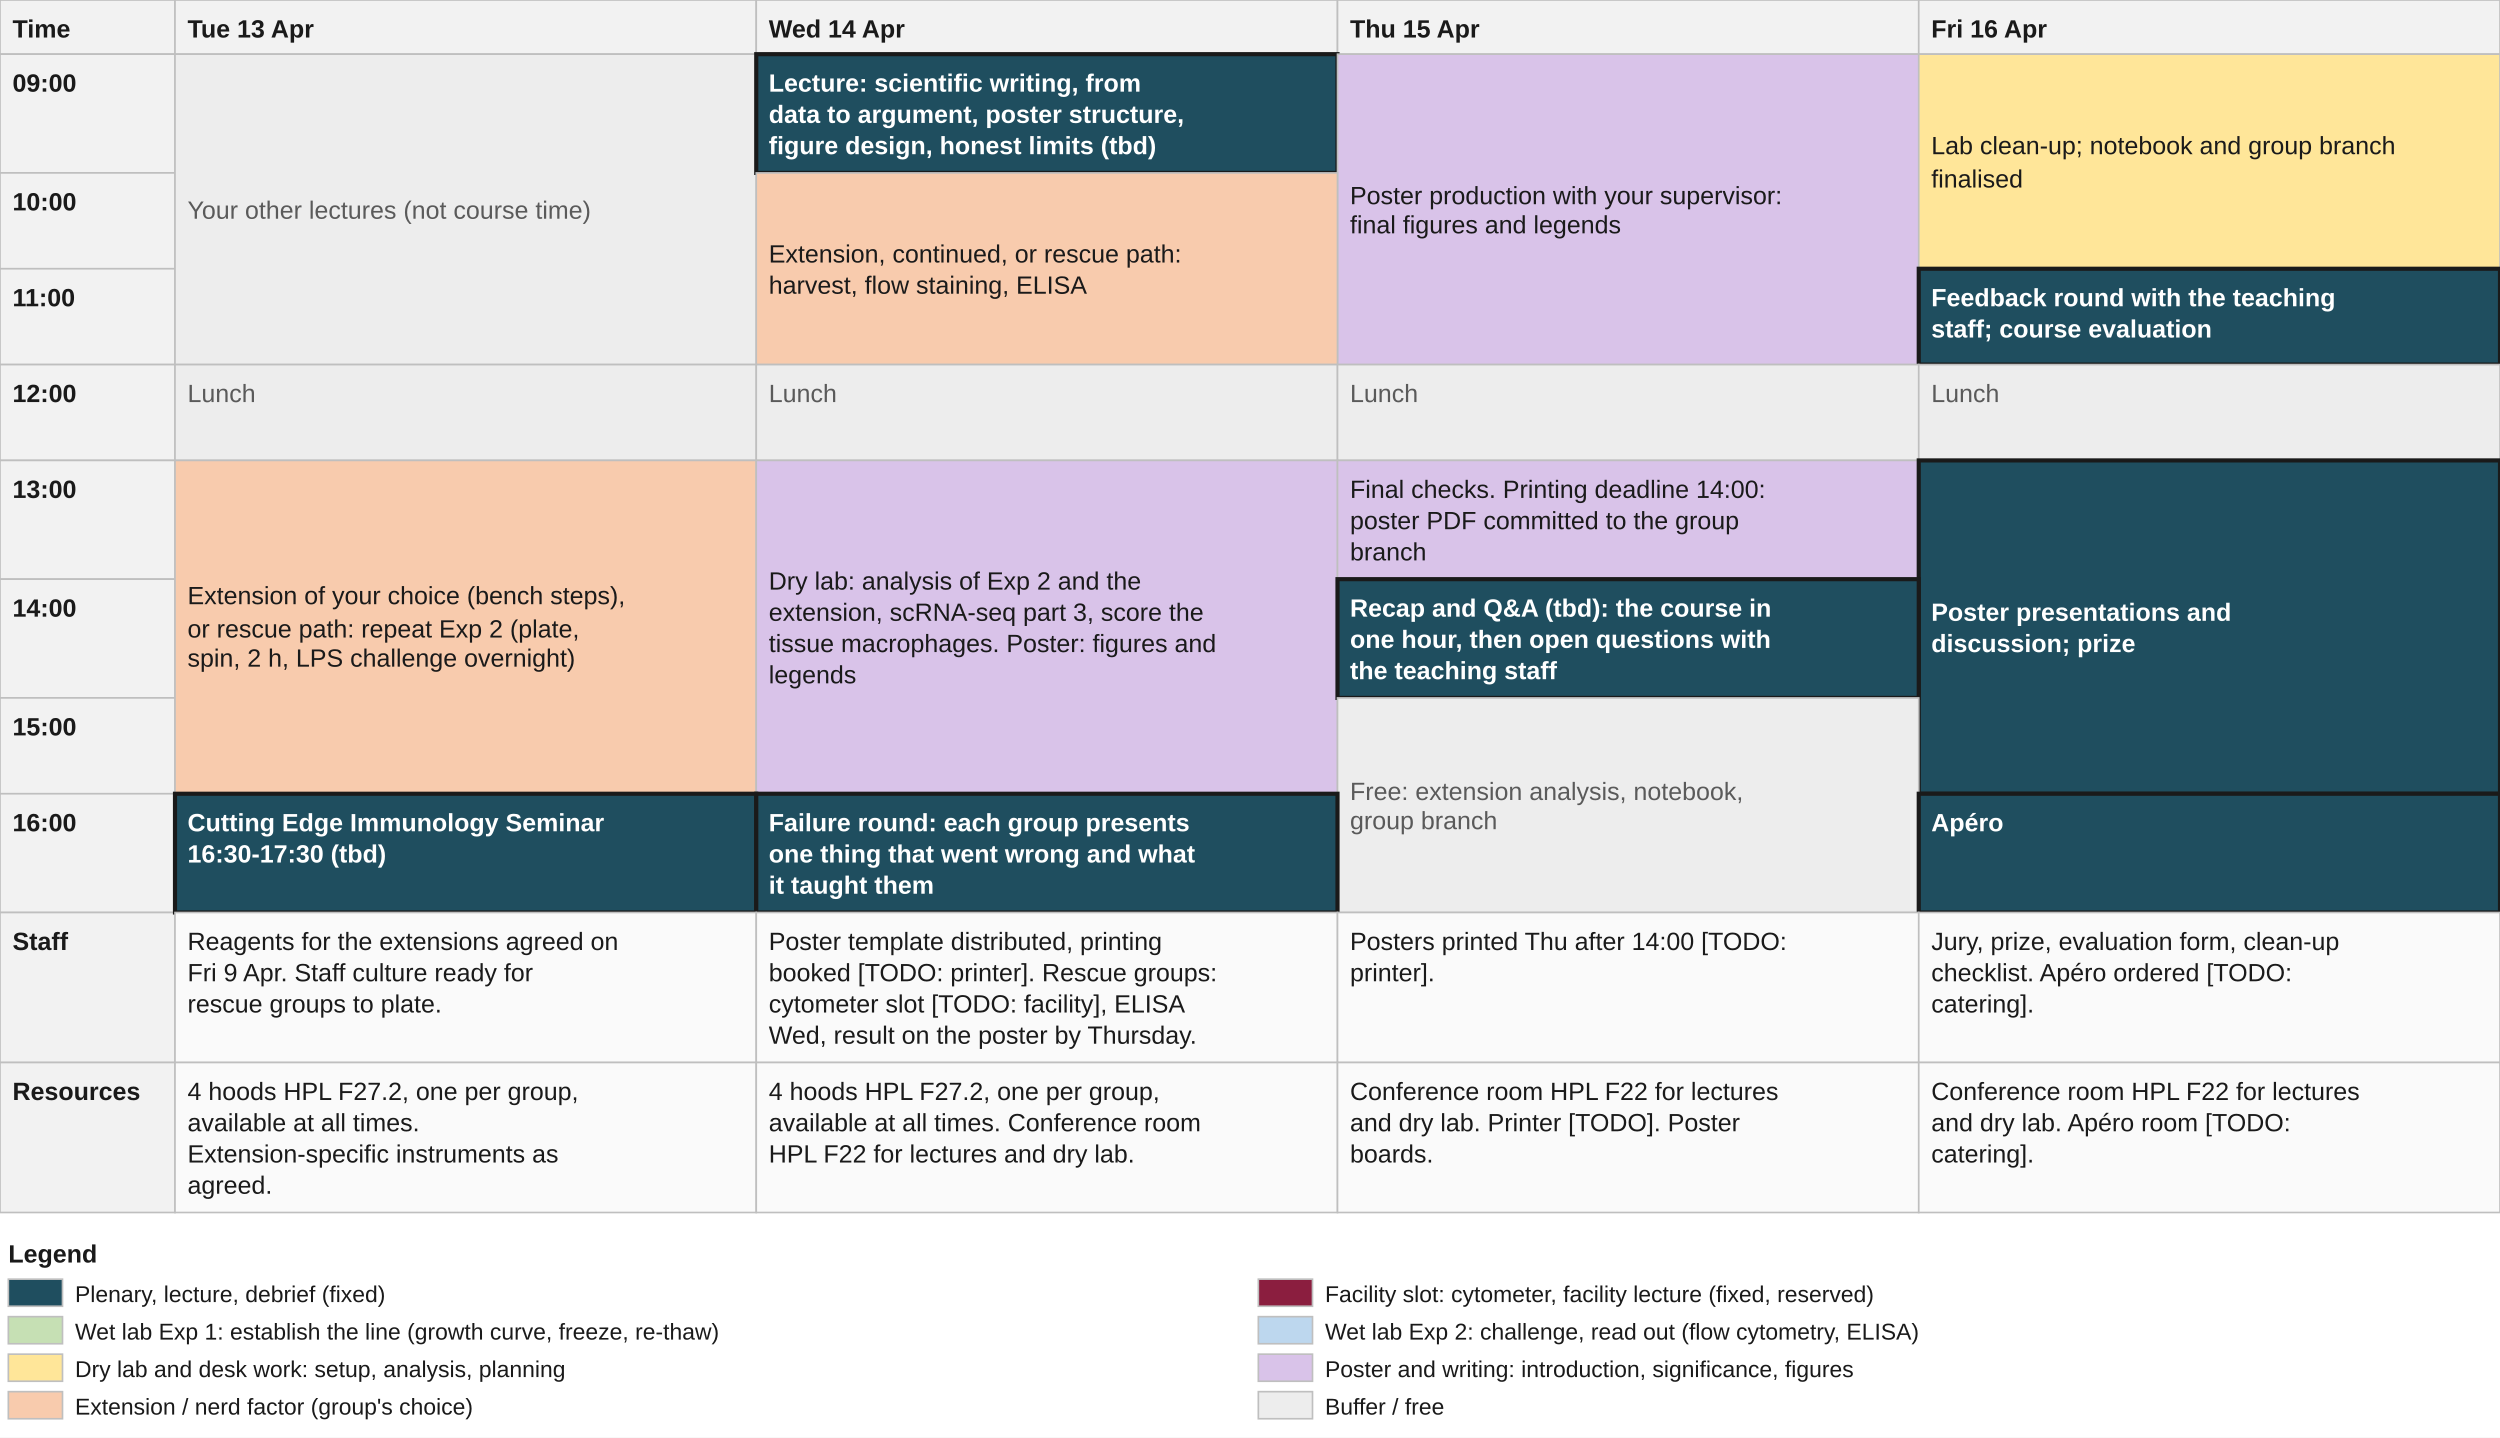
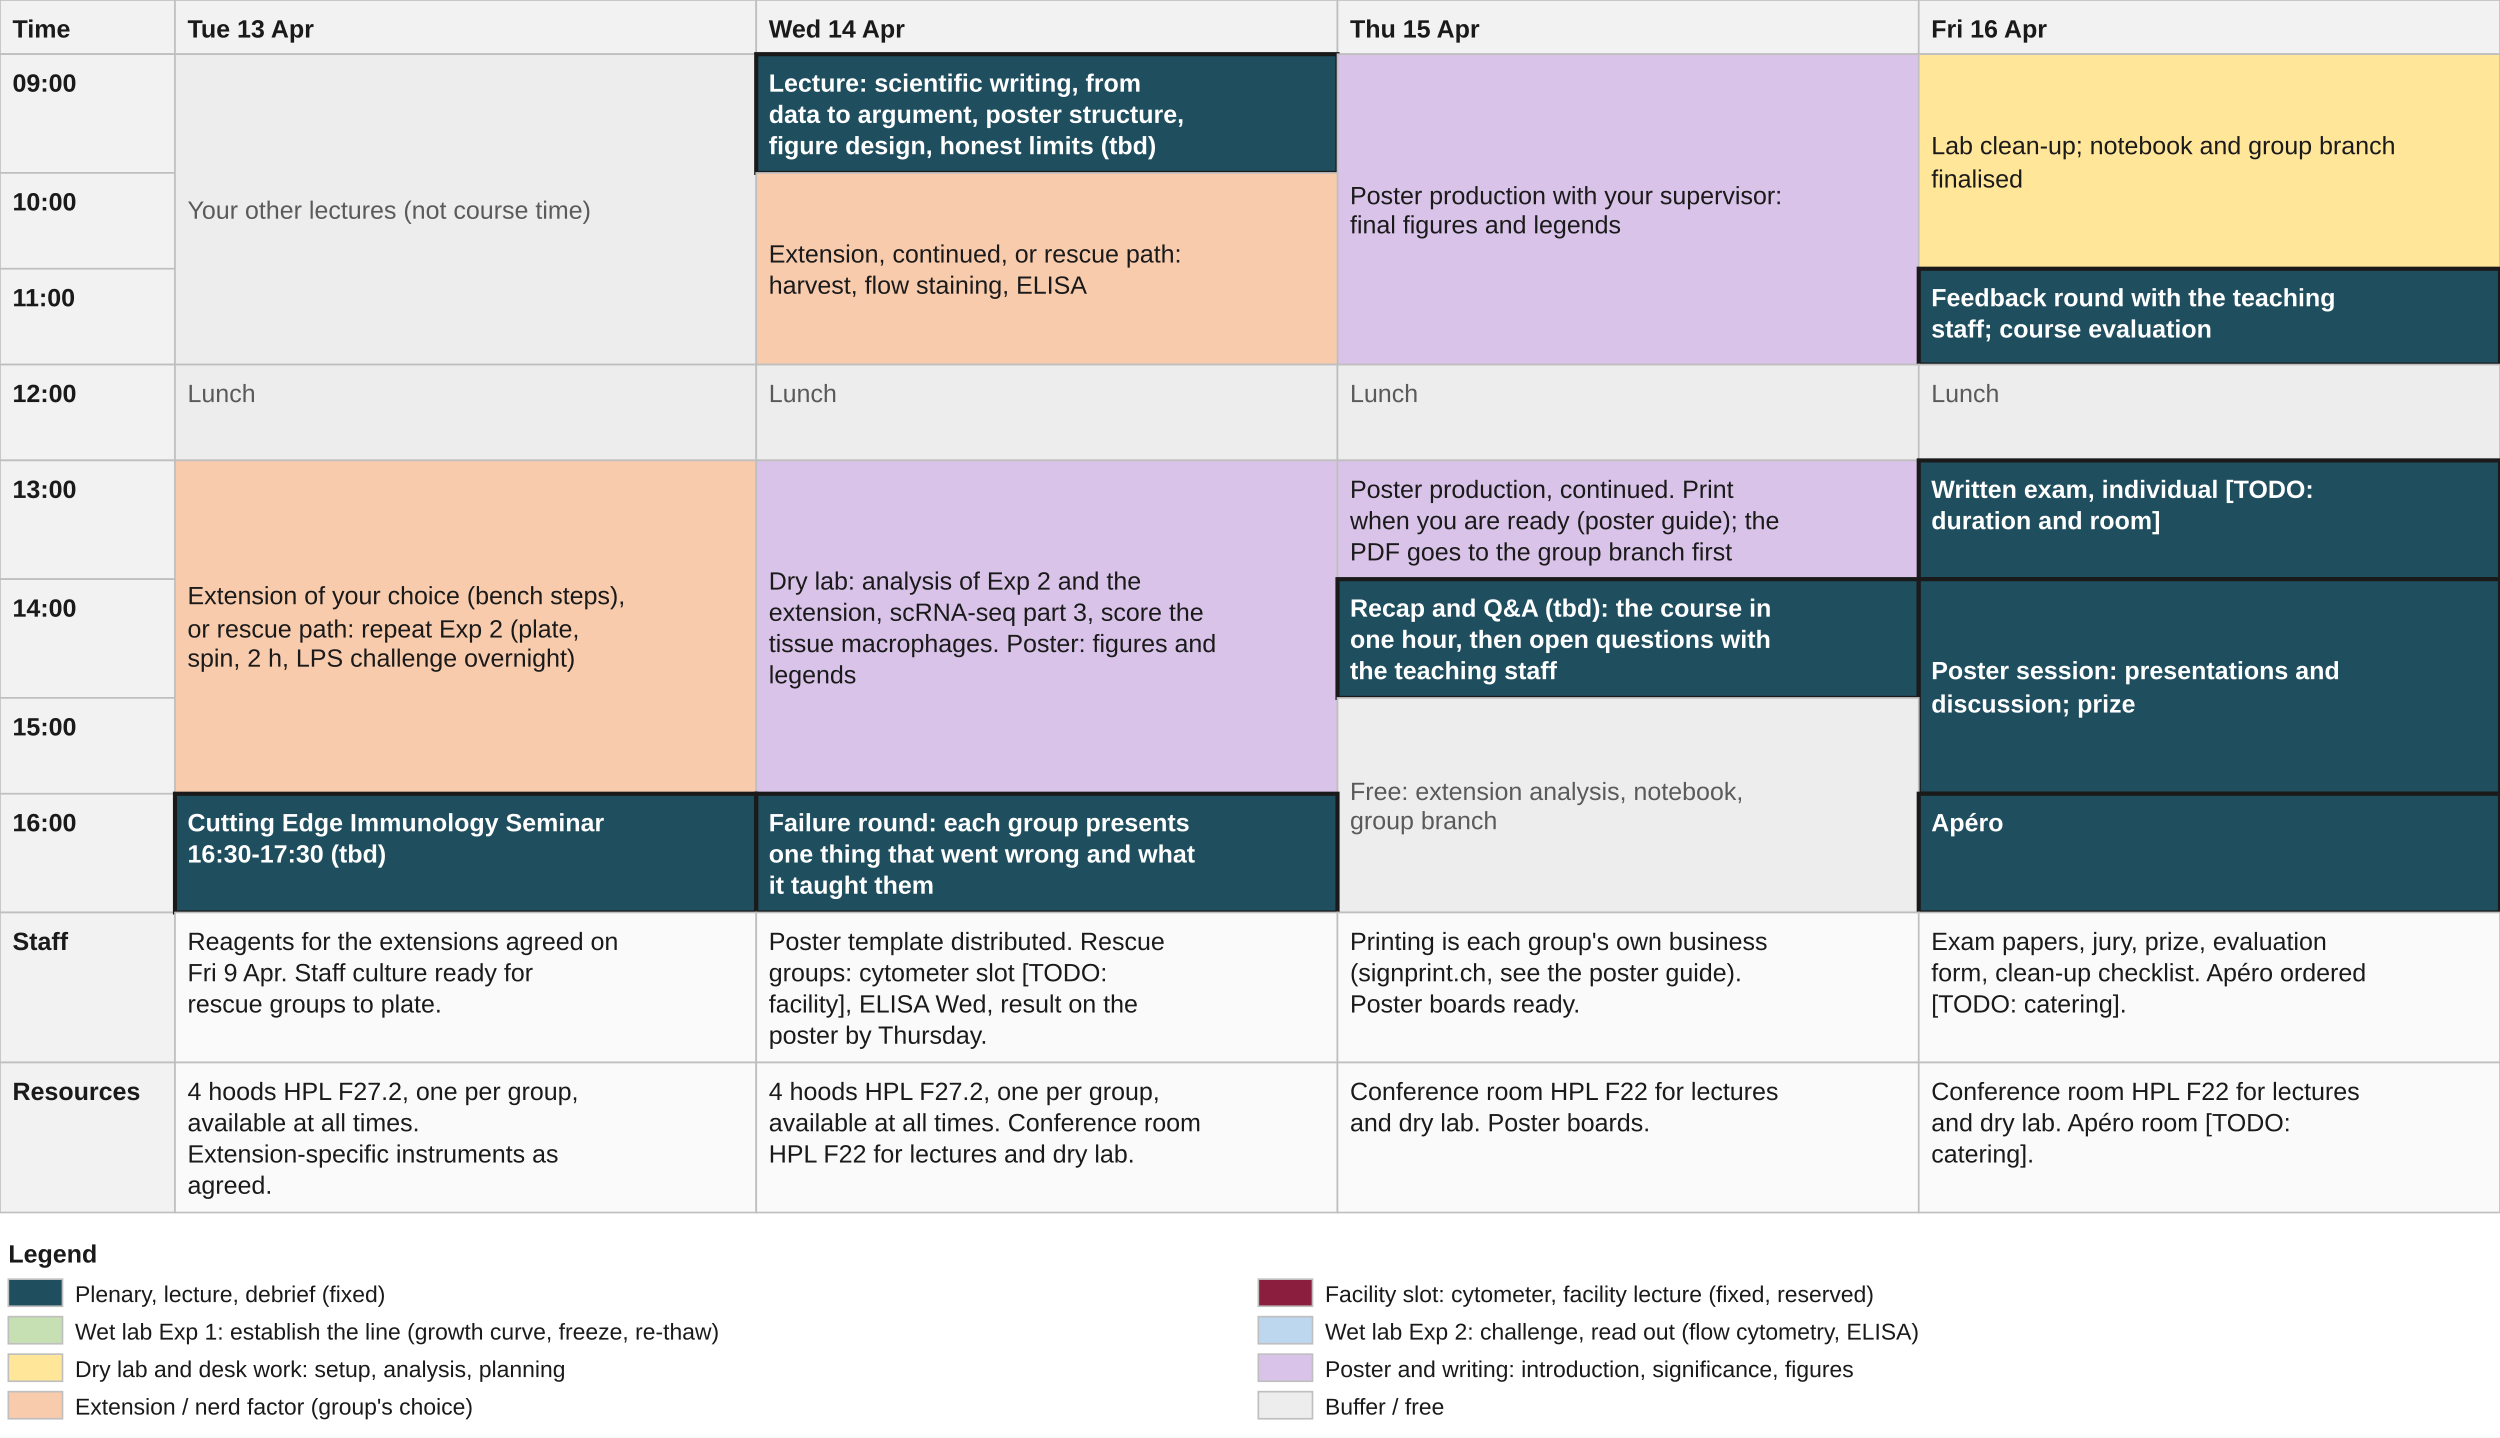
<svg xmlns="http://www.w3.org/2000/svg" viewBox="0 0 1200 690" width="1200" height="690" font-family="Arial, Helvetica, sans-serif">
  <rect x="0" y="0" width="1200" height="690" fill="#ffffff" />
  <rect x="0" y="0" width="84" height="26" fill="#F2F2F2" stroke="#BFBFBF" stroke-width="0.8" />
  <text x="6" y="18" font-size="12" fill="#1A1A1A" font-weight="bold">Time</text>
  <rect x="84.0" y="0" width="279.0" height="26" fill="#F2F2F2" stroke="#BFBFBF" stroke-width="0.8" />
  <text x="90" y="18" font-size="12" fill="#1A1A1A" font-weight="bold">Tue 13 Apr</text>
  <rect x="363.0" y="0" width="279.0" height="26" fill="#F2F2F2" stroke="#BFBFBF" stroke-width="0.8" />
  <text x="369" y="18" font-size="12" fill="#1A1A1A" font-weight="bold">Wed 14 Apr</text>
  <rect x="642.0" y="0" width="279.0" height="26" fill="#F2F2F2" stroke="#BFBFBF" stroke-width="0.8" />
  <text x="648" y="18" font-size="12" fill="#1A1A1A" font-weight="bold">Thu 15 Apr</text>
  <rect x="921.0" y="0" width="279.0" height="26" fill="#F2F2F2" stroke="#BFBFBF" stroke-width="0.8" />
  <text x="927" y="18" font-size="12" fill="#1A1A1A" font-weight="bold">Fri 16 Apr</text>
  <rect x="0" y="26" width="84" height="57" fill="#F2F2F2" stroke="#BFBFBF" stroke-width="0.8" />
  <text x="6" y="44" font-size="12" fill="#1A1A1A" font-weight="bold">09:00</text>
  <rect x="0" y="83" width="84" height="46" fill="#F2F2F2" stroke="#BFBFBF" stroke-width="0.8" />
  <text x="6" y="101" font-size="12" fill="#1A1A1A" font-weight="bold">10:00</text>
  <rect x="0" y="129" width="84" height="46" fill="#F2F2F2" stroke="#BFBFBF" stroke-width="0.8" />
  <text x="6" y="147" font-size="12" fill="#1A1A1A" font-weight="bold">11:00</text>
  <rect x="0" y="175" width="84" height="46" fill="#F2F2F2" stroke="#BFBFBF" stroke-width="0.8" />
  <text x="6" y="193" font-size="12" fill="#1A1A1A" font-weight="bold">12:00</text>
  <rect x="0" y="221" width="84" height="57" fill="#F2F2F2" stroke="#BFBFBF" stroke-width="0.8" />
  <text x="6" y="239" font-size="12" fill="#1A1A1A" font-weight="bold">13:00</text>
  <rect x="0" y="278" width="84" height="57" fill="#F2F2F2" stroke="#BFBFBF" stroke-width="0.8" />
  <text x="6" y="296" font-size="12" fill="#1A1A1A" font-weight="bold">14:00</text>
  <rect x="0" y="335" width="84" height="46" fill="#F2F2F2" stroke="#BFBFBF" stroke-width="0.8" />
  <text x="6" y="353" font-size="12" fill="#1A1A1A" font-weight="bold">15:00</text>
  <rect x="0" y="381" width="84" height="57" fill="#F2F2F2" stroke="#BFBFBF" stroke-width="0.8" />
  <text x="6" y="399" font-size="12" fill="#1A1A1A" font-weight="bold">16:00</text>
  <rect x="0" y="438" width="84" height="72" fill="#F2F2F2" stroke="#BFBFBF" stroke-width="0.8" />
  <text x="6" y="456" font-size="12" fill="#1A1A1A" font-weight="bold">Staff</text>
  <rect x="0" y="510" width="84" height="72" fill="#F2F2F2" stroke="#BFBFBF" stroke-width="0.8" />
  <text x="6" y="528" font-size="12" fill="#1A1A1A" font-weight="bold">Resources</text>
  <rect x="84.0" y="26" width="279.0" height="149" fill="#EDEDED" stroke="#BFBFBF" stroke-width="0.8" />
  <text x="90" y="105" font-size="12" fill="#5A5A5A">Your other lectures (not course time)</text>
  <rect x="363.0" y="26" width="279.0" height="57" fill="#1F4E5F" stroke="#1A1A1A" stroke-width="2" />
  <text x="369" y="44" font-size="12" fill="#FFFFFF" font-weight="bold">Lecture: scientific writing, from</text>
  <text x="369" y="59" font-size="12" fill="#FFFFFF" font-weight="bold">data to argument, poster structure,</text>
  <text x="369" y="74" font-size="12" fill="#FFFFFF" font-weight="bold">figure design, honest limits (tbd)</text>
  <rect x="642.0" y="26" width="279.0" height="149" fill="#D9C3E9" stroke="#BFBFBF" stroke-width="0.8" />
  <text x="648" y="98" font-size="12" fill="#1A1A1A">Poster production with your supervisor:</text>
  <text x="648" y="112" font-size="12" fill="#1A1A1A">final figures and legends</text>
  <rect x="921.0" y="26" width="279.0" height="103" fill="#FFE699" stroke="#BFBFBF" stroke-width="0.8" />
  <text x="927" y="74" font-size="12" fill="#1A1A1A">Lab clean-up; notebook and group branch</text>
  <text x="927" y="90" font-size="12" fill="#1A1A1A">finalised</text>
  <rect x="363.0" y="83" width="279.0" height="92" fill="#F8CBAD" stroke="#BFBFBF" stroke-width="0.8" />
  <text x="369" y="126" font-size="12" fill="#1A1A1A">Extension, continued, or rescue path:</text>
  <text x="369" y="141" font-size="12" fill="#1A1A1A">harvest, flow staining, ELISA</text>
  <rect x="921.0" y="129" width="279.0" height="46" fill="#1F4E5F" stroke="#1A1A1A" stroke-width="2" />
  <text x="927" y="147" font-size="12" fill="#FFFFFF" font-weight="bold">Feedback round with the teaching</text>
  <text x="927" y="162" font-size="12" fill="#FFFFFF" font-weight="bold">staff; course evaluation</text>
  <rect x="84.0" y="175" width="279.0" height="46" fill="#EDEDED" stroke="#BFBFBF" stroke-width="0.8" />
  <text x="90" y="193" font-size="12" fill="#5A5A5A">Lunch</text>
  <rect x="363.0" y="175" width="279.0" height="46" fill="#EDEDED" stroke="#BFBFBF" stroke-width="0.8" />
  <text x="369" y="193" font-size="12" fill="#5A5A5A">Lunch</text>
  <rect x="642.0" y="175" width="279.0" height="46" fill="#EDEDED" stroke="#BFBFBF" stroke-width="0.8" />
  <text x="648" y="193" font-size="12" fill="#5A5A5A">Lunch</text>
  <rect x="921.0" y="175" width="279.0" height="46" fill="#EDEDED" stroke="#BFBFBF" stroke-width="0.8" />
  <text x="927" y="193" font-size="12" fill="#5A5A5A">Lunch</text>
  <rect x="84.0" y="221" width="279.0" height="160" fill="#F8CBAD" stroke="#BFBFBF" stroke-width="0.8" />
  <text x="90" y="290" font-size="12" fill="#1A1A1A">Extension of your choice (bench steps),</text>
  <text x="90" y="306" font-size="12" fill="#1A1A1A">or rescue path: repeat Exp 2 (plate,</text>
  <text x="90" y="320" font-size="12" fill="#1A1A1A">spin, 2 h, LPS challenge overnight)</text>
  <rect x="363.0" y="221" width="279.0" height="160" fill="#D9C3E9" stroke="#BFBFBF" stroke-width="0.8" />
  <text x="369" y="283" font-size="12" fill="#1A1A1A">Dry lab: analysis of Exp 2 and the</text>
  <text x="369" y="298" font-size="12" fill="#1A1A1A">extension, scRNA-seq part 3, score the</text>
  <text x="369" y="313" font-size="12" fill="#1A1A1A">tissue macrophages. Poster: figures and</text>
  <text x="369" y="328" font-size="12" fill="#1A1A1A">legends</text>
  <rect x="642.0" y="221" width="279.0" height="57" fill="#D9C3E9" stroke="#BFBFBF" stroke-width="0.8" />
-   <text x="648" y="239" font-size="12" fill="#1A1A1A">Final checks. Printing deadline 14:00:</text>
-   <text x="648" y="254" font-size="12" fill="#1A1A1A">poster PDF committed to the group</text>
-   <text x="648" y="269" font-size="12" fill="#1A1A1A">branch</text>
-   <rect x="921.0" y="221" width="279.0" height="160" fill="#1F4E5F" stroke="#1A1A1A" stroke-width="2" />
-   <text x="927" y="298" font-size="12" fill="#FFFFFF" font-weight="bold">Poster presentations and</text>
-   <text x="927" y="313" font-size="12" fill="#FFFFFF" font-weight="bold">discussion; prize</text>
+   <text x="648" y="239" font-size="12" fill="#1A1A1A">Poster production, continued. Print</text>
+   <text x="648" y="254" font-size="12" fill="#1A1A1A">when you are ready (poster guide); the</text>
+   <text x="648" y="269" font-size="12" fill="#1A1A1A">PDF goes to the group branch first</text>
+   <rect x="921.0" y="221" width="279.0" height="57" fill="#1F4E5F" stroke="#1A1A1A" stroke-width="2" />
+   <text x="927" y="239" font-size="12" fill="#FFFFFF" font-weight="bold">Written exam, individual [TODO:</text>
+   <text x="927" y="254" font-size="12" fill="#FFFFFF" font-weight="bold">duration and room]</text>
  <rect x="642.0" y="278" width="279.0" height="57" fill="#1F4E5F" stroke="#1A1A1A" stroke-width="2" />
  <text x="648" y="296" font-size="12" fill="#FFFFFF" font-weight="bold">Recap and Q&amp;A (tbd): the course in</text>
  <text x="648" y="311" font-size="12" fill="#FFFFFF" font-weight="bold">one hour, then open questions with</text>
  <text x="648" y="326" font-size="12" fill="#FFFFFF" font-weight="bold">the teaching staff</text>
+   <rect x="921.0" y="278" width="279.0" height="103" fill="#1F4E5F" stroke="#1A1A1A" stroke-width="2" />
+   <text x="927" y="326" font-size="12" fill="#FFFFFF" font-weight="bold">Poster session: presentations and</text>
+   <text x="927" y="342" font-size="12" fill="#FFFFFF" font-weight="bold">discussion; prize</text>
  <rect x="642.0" y="335" width="279.0" height="103" fill="#EDEDED" stroke="#BFBFBF" stroke-width="0.8" />
  <text x="648" y="384" font-size="12" fill="#5A5A5A">Free: extension analysis, notebook,</text>
  <text x="648" y="398" font-size="12" fill="#5A5A5A">group branch</text>
  <rect x="84.0" y="381" width="279.0" height="57" fill="#1F4E5F" stroke="#1A1A1A" stroke-width="2" />
  <text x="90" y="399" font-size="12" fill="#FFFFFF" font-weight="bold">Cutting Edge Immunology Seminar</text>
  <text x="90" y="414" font-size="12" fill="#FFFFFF" font-weight="bold">16:30-17:30 (tbd)</text>
  <rect x="363.0" y="381" width="279.0" height="57" fill="#1F4E5F" stroke="#1A1A1A" stroke-width="2" />
  <text x="369" y="399" font-size="12" fill="#FFFFFF" font-weight="bold">Failure round: each group presents</text>
  <text x="369" y="414" font-size="12" fill="#FFFFFF" font-weight="bold">one thing that went wrong and what</text>
  <text x="369" y="429" font-size="12" fill="#FFFFFF" font-weight="bold">it taught them</text>
  <rect x="921.0" y="381" width="279.0" height="57" fill="#1F4E5F" stroke="#1A1A1A" stroke-width="2" />
  <text x="927" y="399" font-size="12" fill="#FFFFFF" font-weight="bold">Apéro</text>
  <rect x="84.0" y="438" width="279.0" height="72" fill="#FAFAFA" stroke="#BFBFBF" stroke-width="0.8" />
  <text x="90" y="456" font-size="12" fill="#1A1A1A">Reagents for the extensions agreed on</text>
  <text x="90" y="471" font-size="12" fill="#1A1A1A">Fri 9 Apr. Staff culture ready for</text>
  <text x="90" y="486" font-size="12" fill="#1A1A1A">rescue groups to plate.</text>
  <rect x="363.0" y="438" width="279.0" height="72" fill="#FAFAFA" stroke="#BFBFBF" stroke-width="0.8" />
-   <text x="369" y="456" font-size="12" fill="#1A1A1A">Poster template distributed, printing</text>
-   <text x="369" y="471" font-size="12" fill="#1A1A1A">booked [TODO: printer]. Rescue groups:</text>
-   <text x="369" y="486" font-size="12" fill="#1A1A1A">cytometer slot [TODO: facility], ELISA</text>
-   <text x="369" y="501" font-size="12" fill="#1A1A1A">Wed, result on the poster by Thursday.</text>
+   <text x="369" y="456" font-size="12" fill="#1A1A1A">Poster template distributed. Rescue</text>
+   <text x="369" y="471" font-size="12" fill="#1A1A1A">groups: cytometer slot [TODO:</text>
+   <text x="369" y="486" font-size="12" fill="#1A1A1A">facility], ELISA Wed, result on the</text>
+   <text x="369" y="501" font-size="12" fill="#1A1A1A">poster by Thursday.</text>
  <rect x="642.0" y="438" width="279.0" height="72" fill="#FAFAFA" stroke="#BFBFBF" stroke-width="0.8" />
-   <text x="648" y="456" font-size="12" fill="#1A1A1A">Posters printed Thu after 14:00 [TODO:</text>
-   <text x="648" y="471" font-size="12" fill="#1A1A1A">printer].</text>
+   <text x="648" y="456" font-size="12" fill="#1A1A1A">Printing is each group's own business</text>
+   <text x="648" y="471" font-size="12" fill="#1A1A1A">(signprint.ch, see the poster guide).</text>
+   <text x="648" y="486" font-size="12" fill="#1A1A1A">Poster boards ready.</text>
  <rect x="921.0" y="438" width="279.0" height="72" fill="#FAFAFA" stroke="#BFBFBF" stroke-width="0.8" />
-   <text x="927" y="456" font-size="12" fill="#1A1A1A">Jury, prize, evaluation form, clean-up</text>
-   <text x="927" y="471" font-size="12" fill="#1A1A1A">checklist. Apéro ordered [TODO:</text>
-   <text x="927" y="486" font-size="12" fill="#1A1A1A">catering].</text>
+   <text x="927" y="456" font-size="12" fill="#1A1A1A">Exam papers, jury, prize, evaluation</text>
+   <text x="927" y="471" font-size="12" fill="#1A1A1A">form, clean-up checklist. Apéro ordered</text>
+   <text x="927" y="486" font-size="12" fill="#1A1A1A">[TODO: catering].</text>
  <rect x="84.0" y="510" width="279.0" height="72" fill="#FAFAFA" stroke="#BFBFBF" stroke-width="0.8" />
  <text x="90" y="528" font-size="12" fill="#1A1A1A">4 hoods HPL F27.2, one per group,</text>
  <text x="90" y="543" font-size="12" fill="#1A1A1A">available at all times.</text>
  <text x="90" y="558" font-size="12" fill="#1A1A1A">Extension-specific instruments as</text>
  <text x="90" y="573" font-size="12" fill="#1A1A1A">agreed.</text>
  <rect x="363.0" y="510" width="279.0" height="72" fill="#FAFAFA" stroke="#BFBFBF" stroke-width="0.8" />
  <text x="369" y="528" font-size="12" fill="#1A1A1A">4 hoods HPL F27.2, one per group,</text>
  <text x="369" y="543" font-size="12" fill="#1A1A1A">available at all times. Conference room</text>
  <text x="369" y="558" font-size="12" fill="#1A1A1A">HPL F22 for lectures and dry lab.</text>
  <rect x="642.0" y="510" width="279.0" height="72" fill="#FAFAFA" stroke="#BFBFBF" stroke-width="0.8" />
  <text x="648" y="528" font-size="12" fill="#1A1A1A">Conference room HPL F22 for lectures</text>
-   <text x="648" y="543" font-size="12" fill="#1A1A1A">and dry lab. Printer [TODO]. Poster</text>
-   <text x="648" y="558" font-size="12" fill="#1A1A1A">boards.</text>
+   <text x="648" y="543" font-size="12" fill="#1A1A1A">and dry lab. Poster boards.</text>
  <rect x="921.0" y="510" width="279.0" height="72" fill="#FAFAFA" stroke="#BFBFBF" stroke-width="0.8" />
  <text x="927" y="528" font-size="12" fill="#1A1A1A">Conference room HPL F22 for lectures</text>
  <text x="927" y="543" font-size="12" fill="#1A1A1A">and dry lab. Apéro room [TODO:</text>
  <text x="927" y="558" font-size="12" fill="#1A1A1A">catering].</text>
  <text x="4" y="606" font-size="12" font-weight="bold" fill="#1A1A1A">Legend</text>
  <rect x="4" y="614" width="26" height="13" fill="#1F4E5F" stroke="#BFBFBF" stroke-width="0.8" />
  <text x="36" y="625" font-size="11" fill="#1A1A1A">Plenary, lecture, debrief (fixed)</text>
  <rect x="604" y="614" width="26" height="13" fill="#8B1E3F" stroke="#BFBFBF" stroke-width="0.8" />
  <text x="636" y="625" font-size="11" fill="#1A1A1A">Facility slot: cytometer, facility lecture (fixed, reserved)</text>
  <rect x="4" y="632" width="26" height="13" fill="#C6E0B4" stroke="#BFBFBF" stroke-width="0.8" />
  <text x="36" y="643" font-size="11" fill="#1A1A1A">Wet lab Exp 1: establish the line (growth curve, freeze, re-thaw)</text>
  <rect x="604" y="632" width="26" height="13" fill="#BDD7EE" stroke="#BFBFBF" stroke-width="0.8" />
  <text x="636" y="643" font-size="11" fill="#1A1A1A">Wet lab Exp 2: challenge, read out (flow cytometry, ELISA)</text>
  <rect x="4" y="650" width="26" height="13" fill="#FFE699" stroke="#BFBFBF" stroke-width="0.8" />
  <text x="36" y="661" font-size="11" fill="#1A1A1A">Dry lab and desk work: setup, analysis, planning</text>
  <rect x="604" y="650" width="26" height="13" fill="#D9C3E9" stroke="#BFBFBF" stroke-width="0.8" />
  <text x="636" y="661" font-size="11" fill="#1A1A1A">Poster and writing: introduction, significance, figures</text>
  <rect x="4" y="668" width="26" height="13" fill="#F8CBAD" stroke="#BFBFBF" stroke-width="0.8" />
  <text x="36" y="679" font-size="11" fill="#1A1A1A">Extension / nerd factor (group's choice)</text>
  <rect x="604" y="668" width="26" height="13" fill="#EDEDED" stroke="#BFBFBF" stroke-width="0.8" />
  <text x="636" y="679" font-size="11" fill="#1A1A1A">Buffer / free</text>
</svg>
